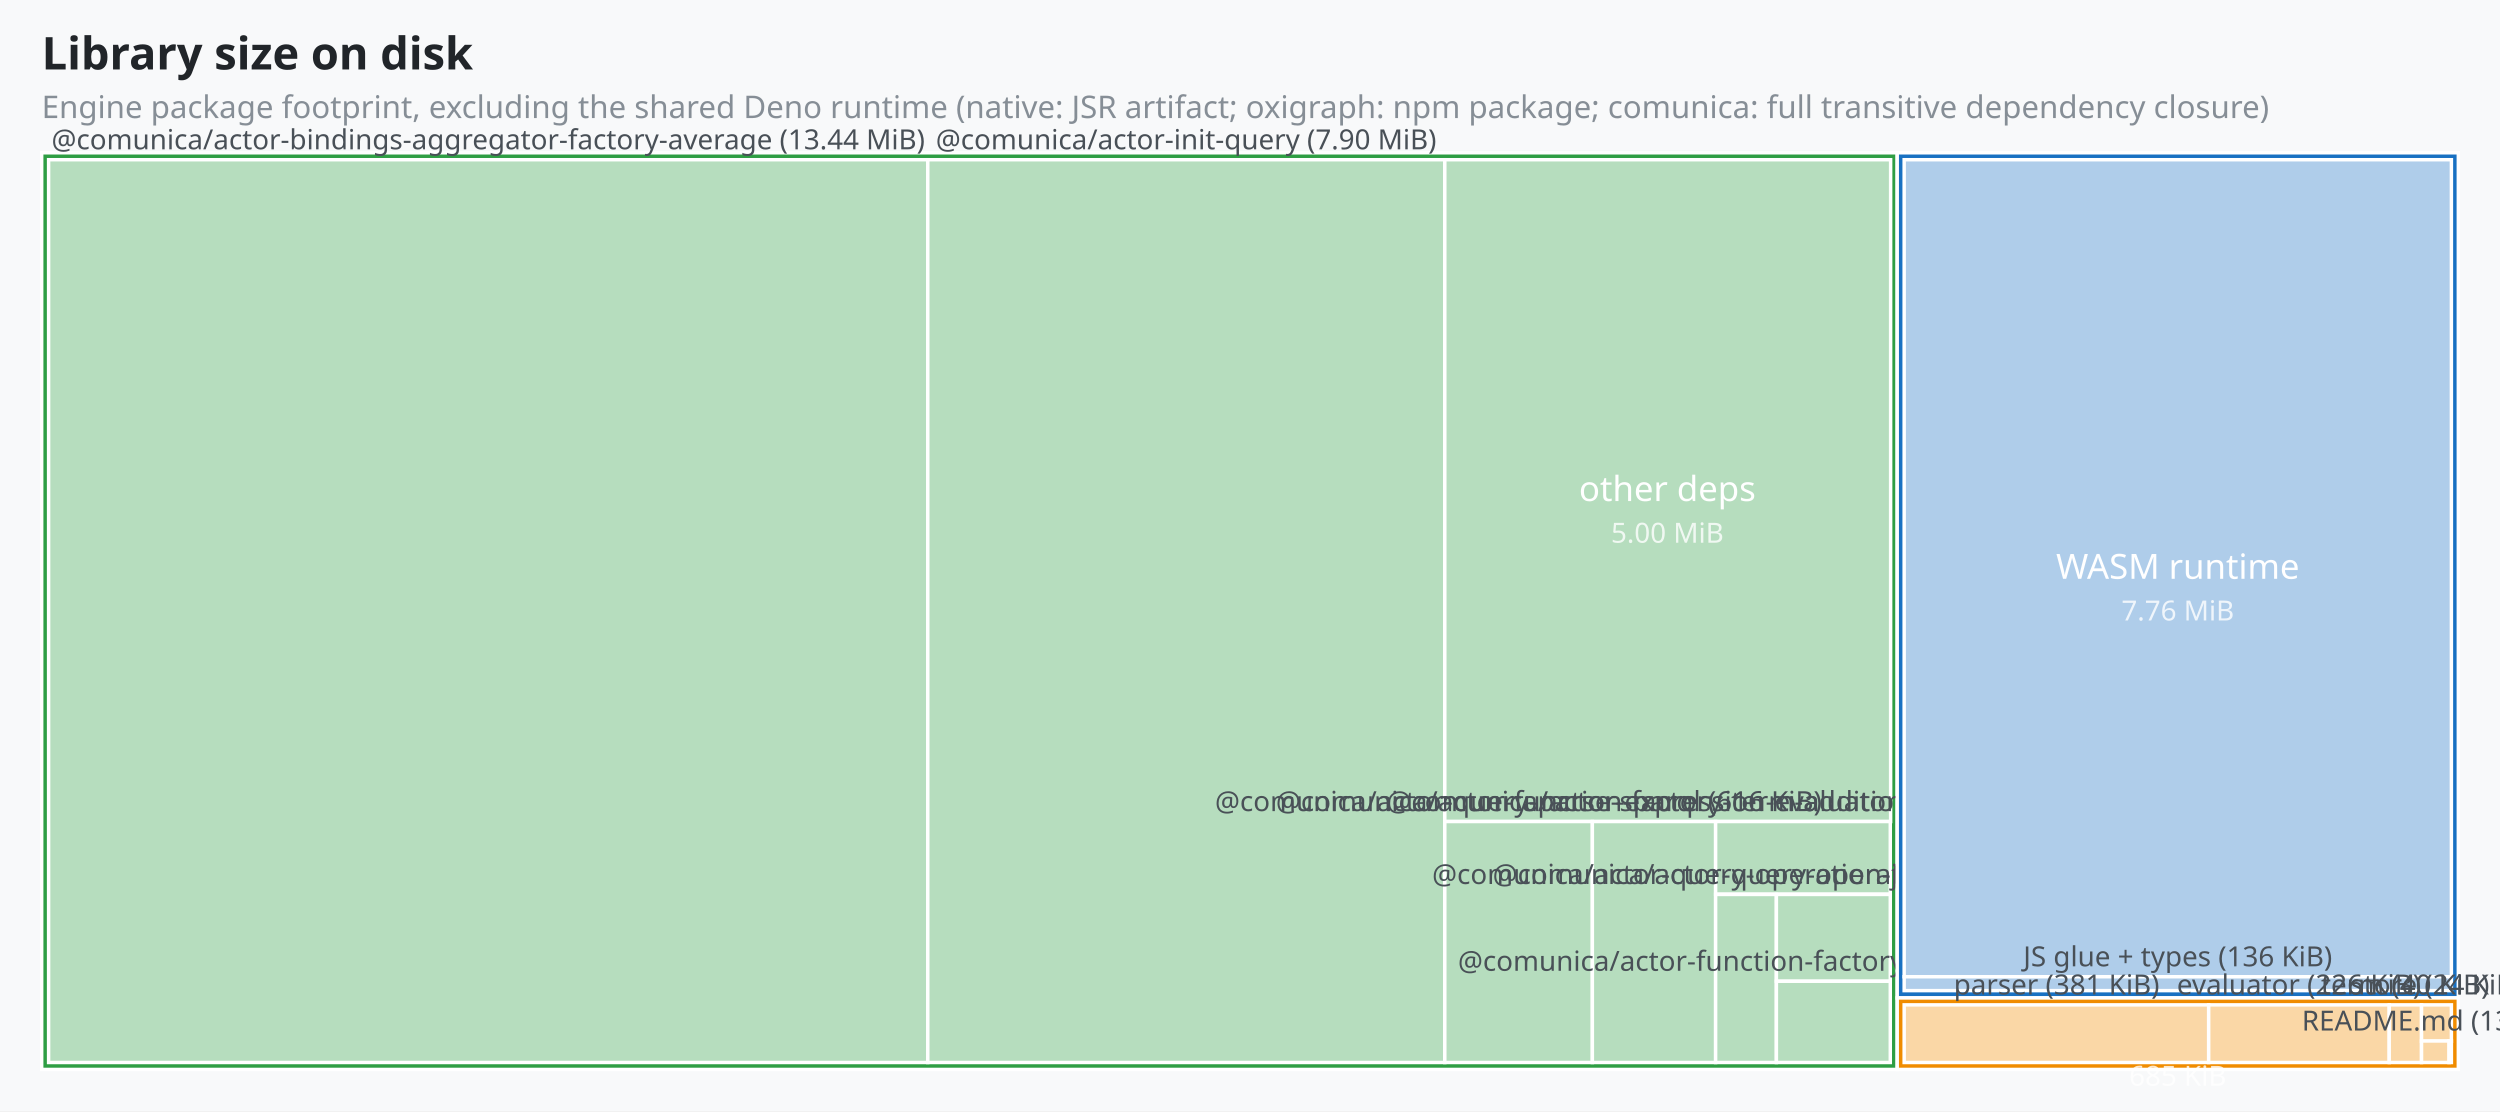
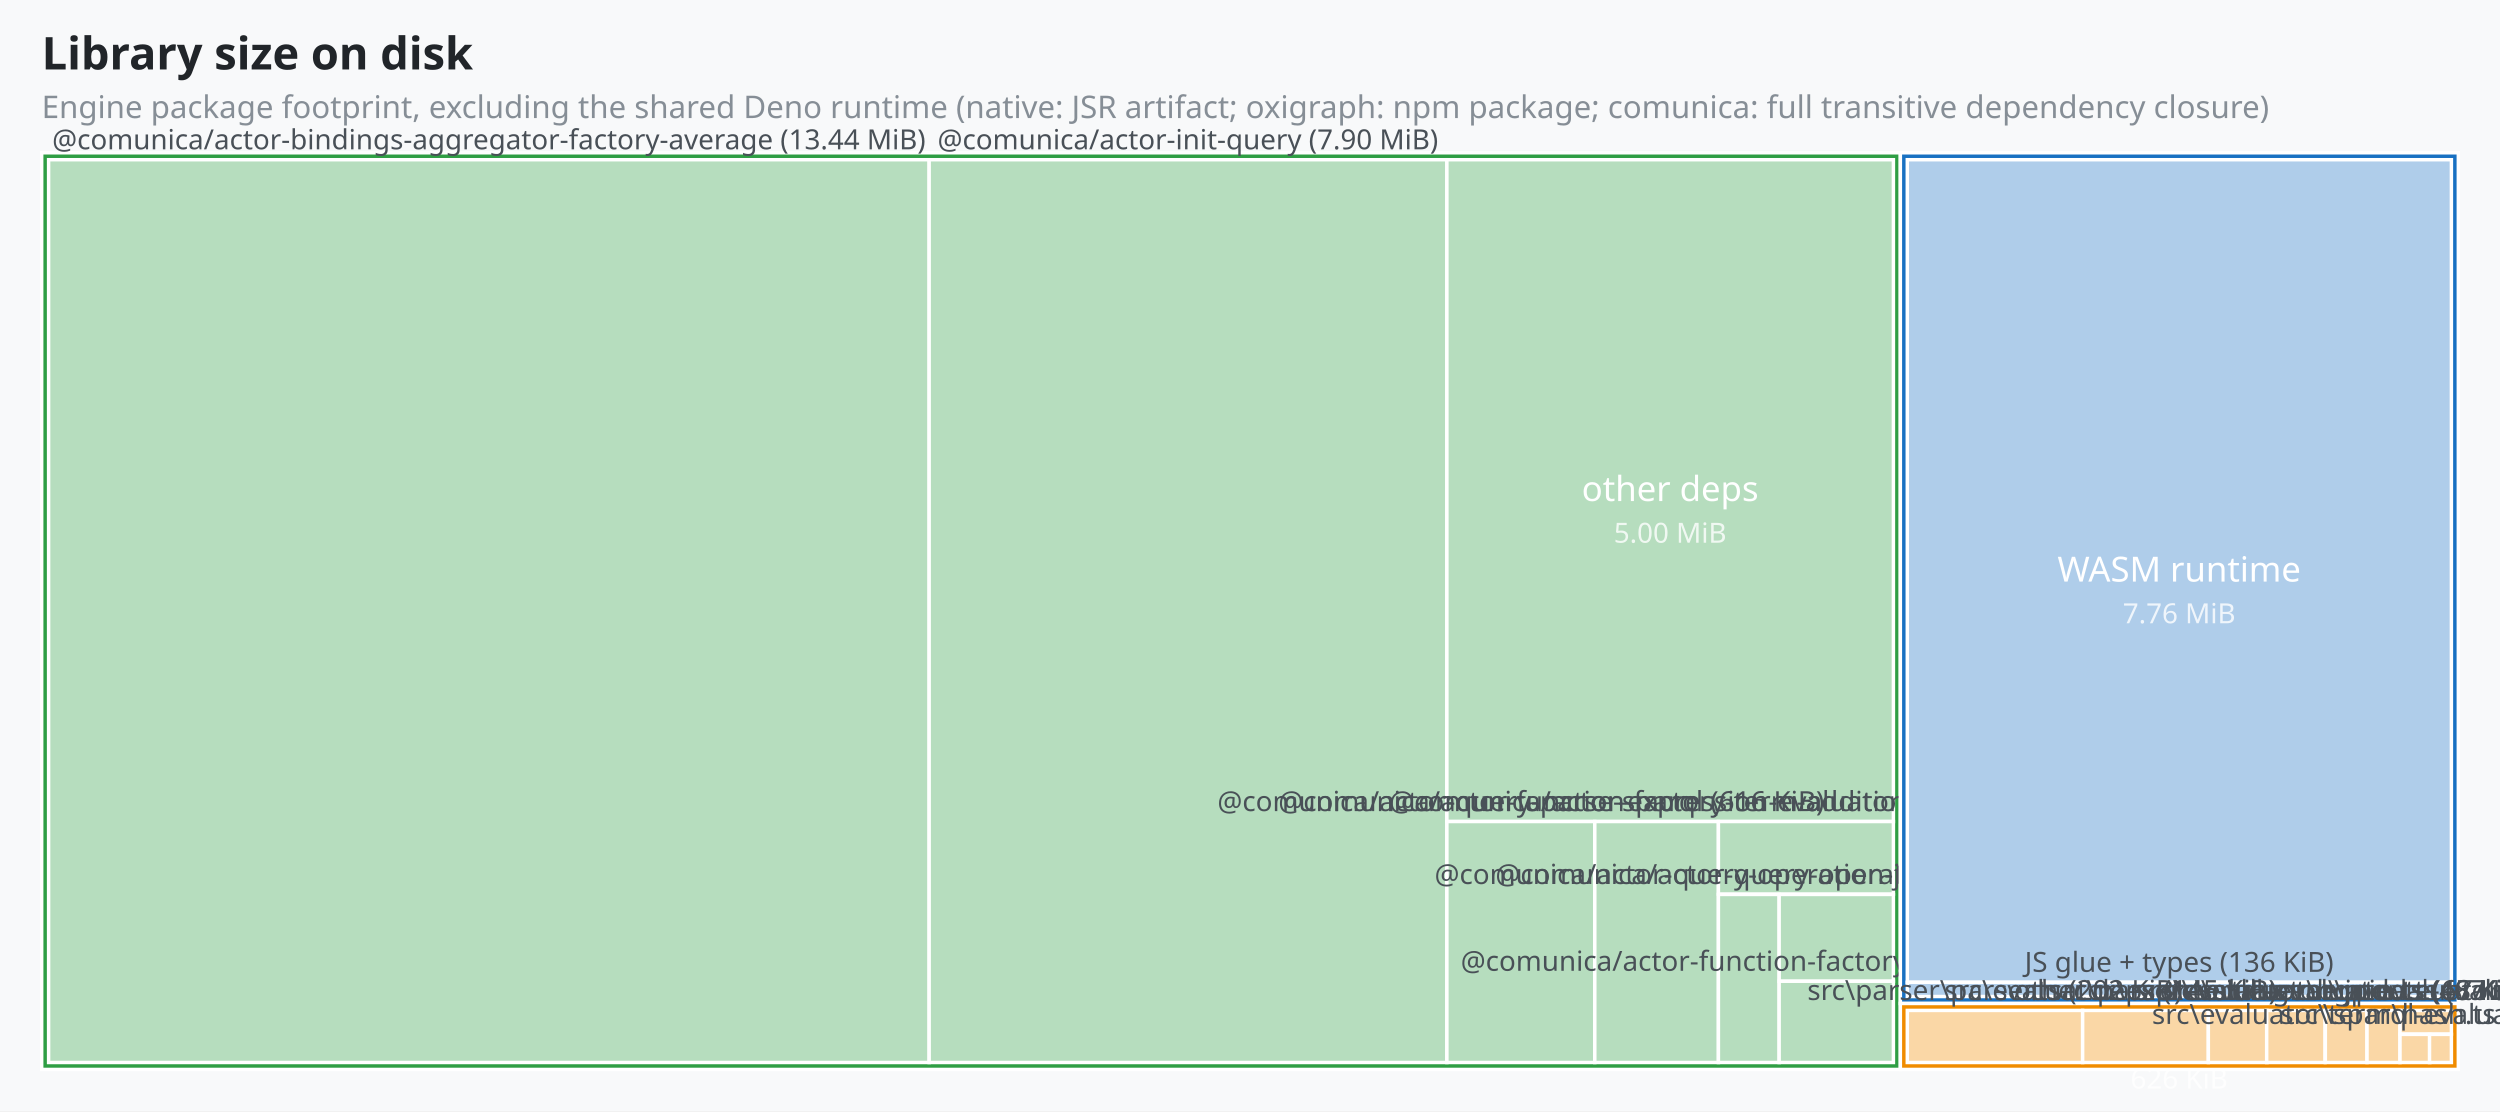
<svg xmlns="http://www.w3.org/2000/svg" viewBox="0 0 720 320" font-family="sans-serif">
  <rect width="720" height="320" fill="#f8f9fa" />
  <text x="12" y="20" font-size="13" font-weight="bold" fill="#212529">Library size on disk</text>
  <text x="12" y="34" font-size="9" fill="#868e96">Engine package footprint, excluding the shared Deno runtime (native: JSR artifact; oxigraph: npm package; comunica: full transitive dependency closure)</text>
-   <rect x="12.0" y="44.0" width="534.4" height="264.0" fill="#2f9e44" stroke="#ffffff" stroke-width="1" />
-   <text x="279.2" y="179.0" text-anchor="middle" font-family="sans-serif" font-size="10" fill="#fff">comunica<tspan x="279.2" dy="12" font-size="8" fill="#ffffffcc">28.32 MiB</tspan>
+   <rect x="12.0" y="44.0" width="535.3" height="264.0" fill="#2f9e44" stroke="#ffffff" stroke-width="1" />
+   <text x="279.6" y="179.0" text-anchor="middle" font-family="sans-serif" font-size="10" fill="#fff">comunica<tspan x="279.6" dy="12" font-size="8" fill="#ffffffcc">28.32 MiB</tspan>
  </text>
-   <rect x="14.0" y="46.0" width="253.2" height="260.0" fill="#b6ddbe" stroke="#ffffff" stroke-width="1" />
-   <text x="140.6" y="43.0" text-anchor="middle" font-family="sans-serif" font-size="8" fill="#495057">@comunica/actor-bindings-aggregator-factory-average (13.44 MiB)</text>
-   <rect x="267.2" y="46.0" width="148.9" height="260.0" fill="#b6ddbe" stroke="#ffffff" stroke-width="1" />
-   <text x="341.6" y="43.0" text-anchor="middle" font-family="sans-serif" font-size="8" fill="#495057">@comunica/actor-init-query (7.90 MiB)</text>
-   <rect x="416.1" y="46.0" width="128.4" height="190.6" fill="#b6ddbe" stroke="#ffffff" stroke-width="1" />
-   <text x="480.2" y="144.3" text-anchor="middle" font-family="sans-serif" font-size="10" fill="#fff">other deps<tspan x="480.2" dy="12" font-size="8" fill="#ffffffcc">5.00 MiB</tspan>
+   <rect x="14.0" y="46.0" width="253.6" height="260.0" fill="#b6ddbe" stroke="#ffffff" stroke-width="1" />
+   <text x="140.8" y="43.0" text-anchor="middle" font-family="sans-serif" font-size="8" fill="#495057">@comunica/actor-bindings-aggregator-factory-average (13.44 MiB)</text>
+   <rect x="267.6" y="46.0" width="149.1" height="260.0" fill="#b6ddbe" stroke="#ffffff" stroke-width="1" />
+   <text x="342.1" y="43.0" text-anchor="middle" font-family="sans-serif" font-size="8" fill="#495057">@comunica/actor-init-query (7.90 MiB)</text>
+   <rect x="416.7" y="46.0" width="128.6" height="190.6" fill="#b6ddbe" stroke="#ffffff" stroke-width="1" />
+   <text x="481.0" y="144.3" text-anchor="middle" font-family="sans-serif" font-size="10" fill="#fff">other deps<tspan x="481.0" dy="12" font-size="8" fill="#ffffffcc">5.00 MiB</tspan>
  </text>
-   <rect x="416.1" y="236.6" width="42.5" height="69.4" fill="#b6ddbe" stroke="#ffffff" stroke-width="1" />
-   <text x="437.3" y="233.6" text-anchor="middle" font-family="sans-serif" font-size="8" fill="#495057">@comunica/actor-query-parse-sparql (616 KiB)</text>
-   <rect x="458.6" y="236.6" width="35.5" height="69.4" fill="#b6ddbe" stroke="#ffffff" stroke-width="1" />
-   <text x="476.4" y="233.6" text-anchor="middle" font-family="sans-serif" font-size="8" fill="#495057">@comunica/actor-function-factory-term-addition (515 KiB)</text>
-   <rect x="494.1" y="236.6" width="50.3" height="20.9" fill="#b6ddbe" stroke="#ffffff" stroke-width="1" />
-   <text x="519.3" y="233.6" text-anchor="middle" font-family="sans-serif" font-size="8" fill="#495057">@comunica/actor-expression-evaluator-factory-default (220 KiB)</text>
-   <rect x="494.1" y="257.6" width="17.5" height="48.4" fill="#b6ddbe" stroke="#ffffff" stroke-width="1" />
-   <text x="502.9" y="254.6" text-anchor="middle" font-family="sans-serif" font-size="8" fill="#495057">@comunica/actor-query-operation-join (177 KiB)</text>
-   <rect x="511.6" y="257.6" width="32.8" height="25.0" fill="#b6ddbe" stroke="#ffffff" stroke-width="1" />
-   <text x="528.0" y="254.6" text-anchor="middle" font-family="sans-serif" font-size="8" fill="#495057">@comunica/actor-query-operation-path-alt (172 KiB)</text>
-   <rect x="511.6" y="282.6" width="32.8" height="23.4" fill="#b6ddbe" stroke="#ffffff" stroke-width="1" />
-   <text x="528.0" y="279.6" text-anchor="middle" font-family="sans-serif" font-size="8" fill="#495057">@comunica/actor-function-factory-term-str-uuid (161 KiB)</text>
-   <rect x="546.4" y="44.0" width="161.6" height="243.4" fill="#1971c2" stroke="#ffffff" stroke-width="1" />
-   <text x="627.2" y="168.7" text-anchor="middle" font-family="sans-serif" font-size="10" fill="#fff">oxigraph<tspan x="627.2" dy="12" font-size="8" fill="#ffffffcc">7.89 MiB</tspan>
+   <rect x="416.7" y="236.6" width="42.6" height="69.4" fill="#b6ddbe" stroke="#ffffff" stroke-width="1" />
+   <text x="438.0" y="233.6" text-anchor="middle" font-family="sans-serif" font-size="8" fill="#495057">@comunica/actor-query-parse-sparql (616 KiB)</text>
+   <rect x="459.3" y="236.6" width="35.6" height="69.4" fill="#b6ddbe" stroke="#ffffff" stroke-width="1" />
+   <text x="477.1" y="233.6" text-anchor="middle" font-family="sans-serif" font-size="8" fill="#495057">@comunica/actor-function-factory-term-addition (515 KiB)</text>
+   <rect x="494.9" y="236.6" width="50.4" height="20.9" fill="#b6ddbe" stroke="#ffffff" stroke-width="1" />
+   <text x="520.1" y="233.6" text-anchor="middle" font-family="sans-serif" font-size="8" fill="#495057">@comunica/actor-expression-evaluator-factory-default (220 KiB)</text>
+   <rect x="494.9" y="257.6" width="17.5" height="48.4" fill="#b6ddbe" stroke="#ffffff" stroke-width="1" />
+   <text x="503.6" y="254.6" text-anchor="middle" font-family="sans-serif" font-size="8" fill="#495057">@comunica/actor-query-operation-join (177 KiB)</text>
+   <rect x="512.4" y="257.6" width="32.9" height="25.0" fill="#b6ddbe" stroke="#ffffff" stroke-width="1" />
+   <text x="528.8" y="254.6" text-anchor="middle" font-family="sans-serif" font-size="8" fill="#495057">@comunica/actor-query-operation-path-alt (172 KiB)</text>
+   <rect x="512.4" y="282.6" width="32.9" height="23.4" fill="#b6ddbe" stroke="#ffffff" stroke-width="1" />
+   <text x="528.8" y="279.6" text-anchor="middle" font-family="sans-serif" font-size="8" fill="#495057">@comunica/actor-function-factory-term-str-uuid (161 KiB)</text>
+   <rect x="547.3" y="44.0" width="160.7" height="245.0" fill="#1971c2" stroke="#ffffff" stroke-width="1" />
+   <text x="627.6" y="169.5" text-anchor="middle" font-family="sans-serif" font-size="10" fill="#fff">oxigraph<tspan x="627.6" dy="12" font-size="8" fill="#ffffffcc">7.89 MiB</tspan>
  </text>
-   <rect x="548.4" y="46.0" width="157.6" height="235.3" fill="#afcdea" stroke="#ffffff" stroke-width="1" />
-   <text x="627.2" y="166.7" text-anchor="middle" font-family="sans-serif" font-size="10" fill="#fff">WASM runtime<tspan x="627.2" dy="12" font-size="8" fill="#ffffffcc">7.76 MiB</tspan>
+   <rect x="549.3" y="46.0" width="156.7" height="236.9" fill="#afcdea" stroke="#ffffff" stroke-width="1" />
+   <text x="627.6" y="167.5" text-anchor="middle" font-family="sans-serif" font-size="10" fill="#fff">WASM runtime<tspan x="627.6" dy="12" font-size="8" fill="#ffffffcc">7.76 MiB</tspan>
  </text>
-   <rect x="548.4" y="281.3" width="157.6" height="4.0" fill="#afcdea" stroke="#ffffff" stroke-width="1" />
-   <text x="627.2" y="278.3" text-anchor="middle" font-family="sans-serif" font-size="8" fill="#495057">JS glue + types (136 KiB)</text>
-   <rect x="546.4" y="287.4" width="161.6" height="20.6" fill="#f08c00" stroke="#ffffff" stroke-width="1" />
-   <text x="627.2" y="300.7" text-anchor="middle" font-family="sans-serif" font-size="10" fill="#fff">native<tspan x="627.2" dy="12" font-size="8" fill="#ffffffcc">685 KiB</tspan>
+   <rect x="549.3" y="282.9" width="156.7" height="4.1" fill="#afcdea" stroke="#ffffff" stroke-width="1" />
+   <text x="627.6" y="279.9" text-anchor="middle" font-family="sans-serif" font-size="8" fill="#495057">JS glue + types (136 KiB)</text>
+   <rect x="547.3" y="289.0" width="160.7" height="19.0" fill="#f08c00" stroke="#ffffff" stroke-width="1" />
+   <text x="627.6" y="301.5" text-anchor="middle" font-family="sans-serif" font-size="10" fill="#fff">native<tspan x="627.6" dy="12" font-size="8" fill="#ffffffcc">626 KiB</tspan>
  </text>
-   <rect x="548.4" y="289.4" width="87.7" height="16.6" fill="#fad7a6" stroke="#ffffff" stroke-width="1" />
-   <text x="592.3" y="286.4" text-anchor="middle" font-family="sans-serif" font-size="8" fill="#495057">parser (381 KiB)</text>
-   <rect x="636.1" y="289.4" width="52.0" height="16.6" fill="#fad7a6" stroke="#ffffff" stroke-width="1" />
-   <text x="662.1" y="286.4" text-anchor="middle" font-family="sans-serif" font-size="8" fill="#495057">evaluator (226 KiB)</text>
-   <rect x="688.1" y="289.4" width="9.3" height="16.6" fill="#fad7a6" stroke="#ffffff" stroke-width="1" />
-   <text x="692.7" y="286.4" text-anchor="middle" font-family="sans-serif" font-size="8" fill="#495057">term (40 KiB)</text>
-   <rect x="697.4" y="289.4" width="8.6" height="10.5" fill="#fad7a6" stroke="#ffffff" stroke-width="1" />
-   <text x="701.7" y="286.4" text-anchor="middle" font-family="sans-serif" font-size="8" fill="#495057">store (24 KiB)</text>
-   <rect x="697.4" y="299.8" width="8.0" height="6.2" fill="#fad7a6" stroke="#ffffff" stroke-width="1" />
-   <text x="701.4" y="296.8" text-anchor="middle" font-family="sans-serif" font-size="8" fill="#495057">README.md (13 KiB)</text>
-   <rect x="705.3" y="299.8" width="0.7" height="6.2" fill="#fad7a6" stroke="#ffffff" stroke-width="1" />
+   <rect x="549.3" y="291.0" width="50.5" height="15.0" fill="#fad7a6" stroke="#ffffff" stroke-width="1" />
+   <text x="574.5" y="288.0" text-anchor="middle" font-family="sans-serif" font-size="8" fill="#495057">src\parser\parser.ts (202 KiB)</text>
+   <rect x="599.8" y="291.0" width="36.2" height="15.0" fill="#fad7a6" stroke="#ffffff" stroke-width="1" />
+   <text x="617.9" y="288.0" text-anchor="middle" font-family="sans-serif" font-size="8" fill="#495057">other deps (145 KiB)</text>
+   <rect x="636.0" y="291.0" width="16.9" height="15.0" fill="#fad7a6" stroke="#ffffff" stroke-width="1" />
+   <text x="644.4" y="288.0" text-anchor="middle" font-family="sans-serif" font-size="8" fill="#495057">src\evaluator\expression-evaluator.ts (67 KiB)</text>
+   <rect x="652.8" y="291.0" width="16.8" height="15.0" fill="#fad7a6" stroke="#ffffff" stroke-width="1" />
+   <text x="661.3" y="288.0" text-anchor="middle" font-family="sans-serif" font-size="8" fill="#495057">src\parser\turtle-generated.ts (67 KiB)</text>
+   <rect x="669.7" y="291.0" width="12.0" height="15.0" fill="#fad7a6" stroke="#ffffff" stroke-width="1" />
+   <text x="675.7" y="288.0" text-anchor="middle" font-family="sans-serif" font-size="8" fill="#495057">src\evaluator\join.ts (48 KiB)</text>
+   <rect x="681.7" y="291.0" width="9.5" height="15.0" fill="#fad7a6" stroke="#ffffff" stroke-width="1" />
+   <text x="686.4" y="288.0" text-anchor="middle" font-family="sans-serif" font-size="8" fill="#495057">src\evaluator\bgp-evaluator.ts (38 KiB)</text>
+   <rect x="691.2" y="291.0" width="14.8" height="6.8" fill="#fad7a6" stroke="#ffffff" stroke-width="1" />
+   <text x="698.6" y="288.0" text-anchor="middle" font-family="sans-serif" font-size="8" fill="#495057">src\evaluator\update-evaluator.ts (27 KiB)</text>
+   <rect x="691.2" y="297.9" width="8.6" height="8.1" fill="#fad7a6" stroke="#ffffff" stroke-width="1" />
+   <text x="695.5" y="294.9" text-anchor="middle" font-family="sans-serif" font-size="8" fill="#495057">src\evaluator\sparql-evaluator.ts (19 KiB)</text>
+   <rect x="699.7" y="297.9" width="6.3" height="8.1" fill="#fad7a6" stroke="#ffffff" stroke-width="1" />
+   <text x="702.9" y="294.9" text-anchor="middle" font-family="sans-serif" font-size="8" fill="#495057">src\term\hash.ts (14 KiB)</text>
</svg>
